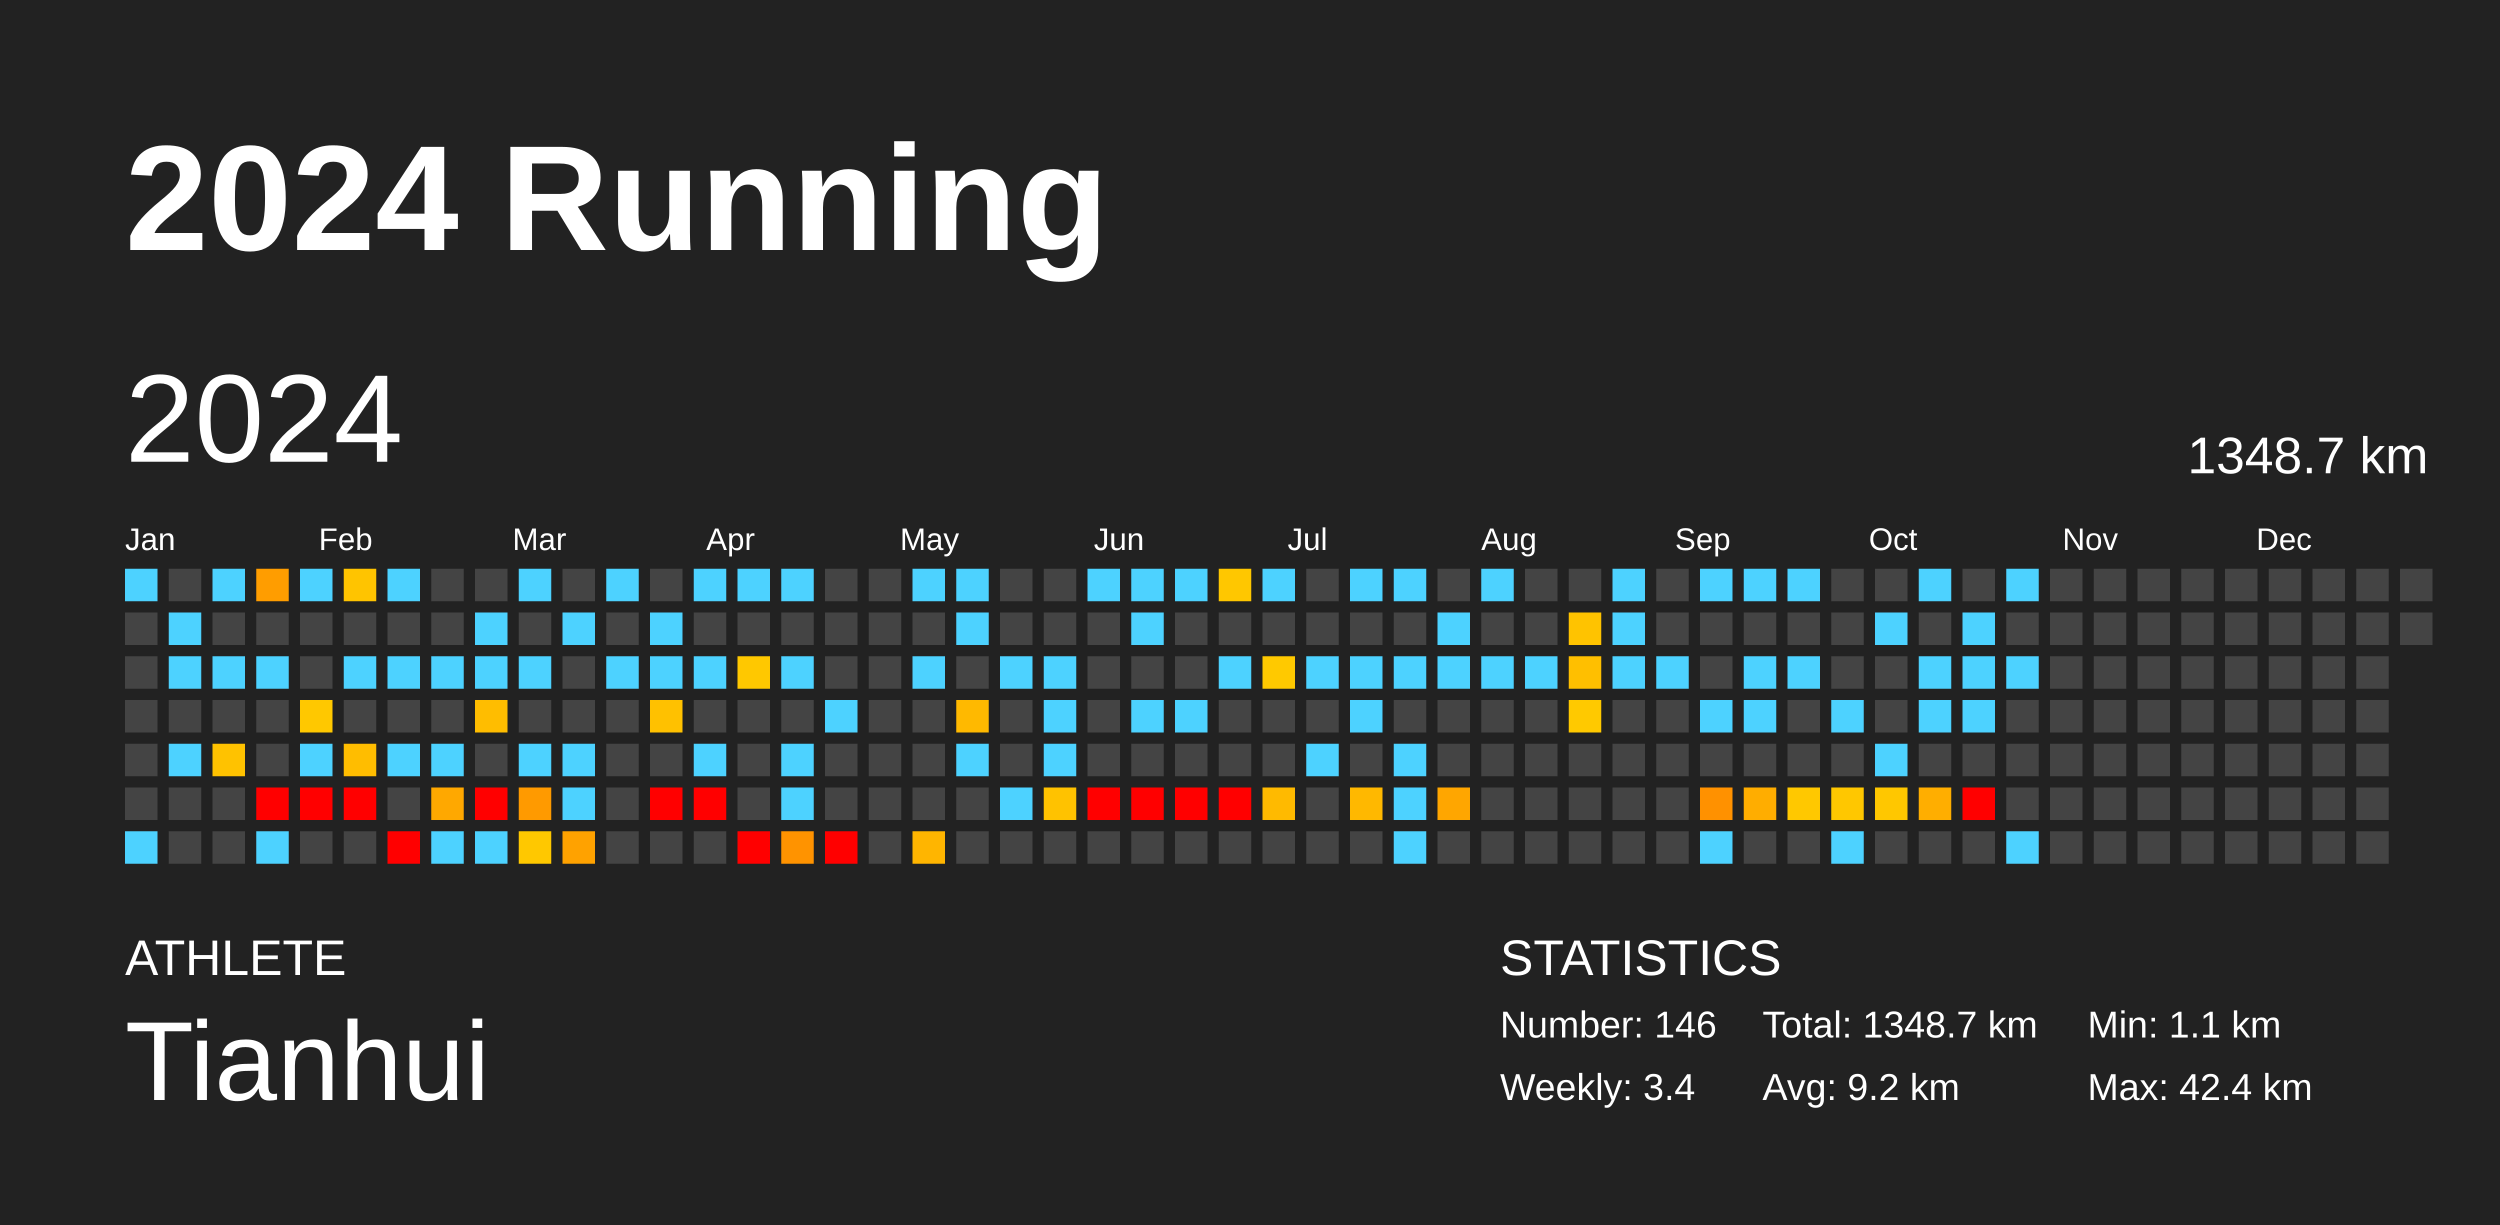
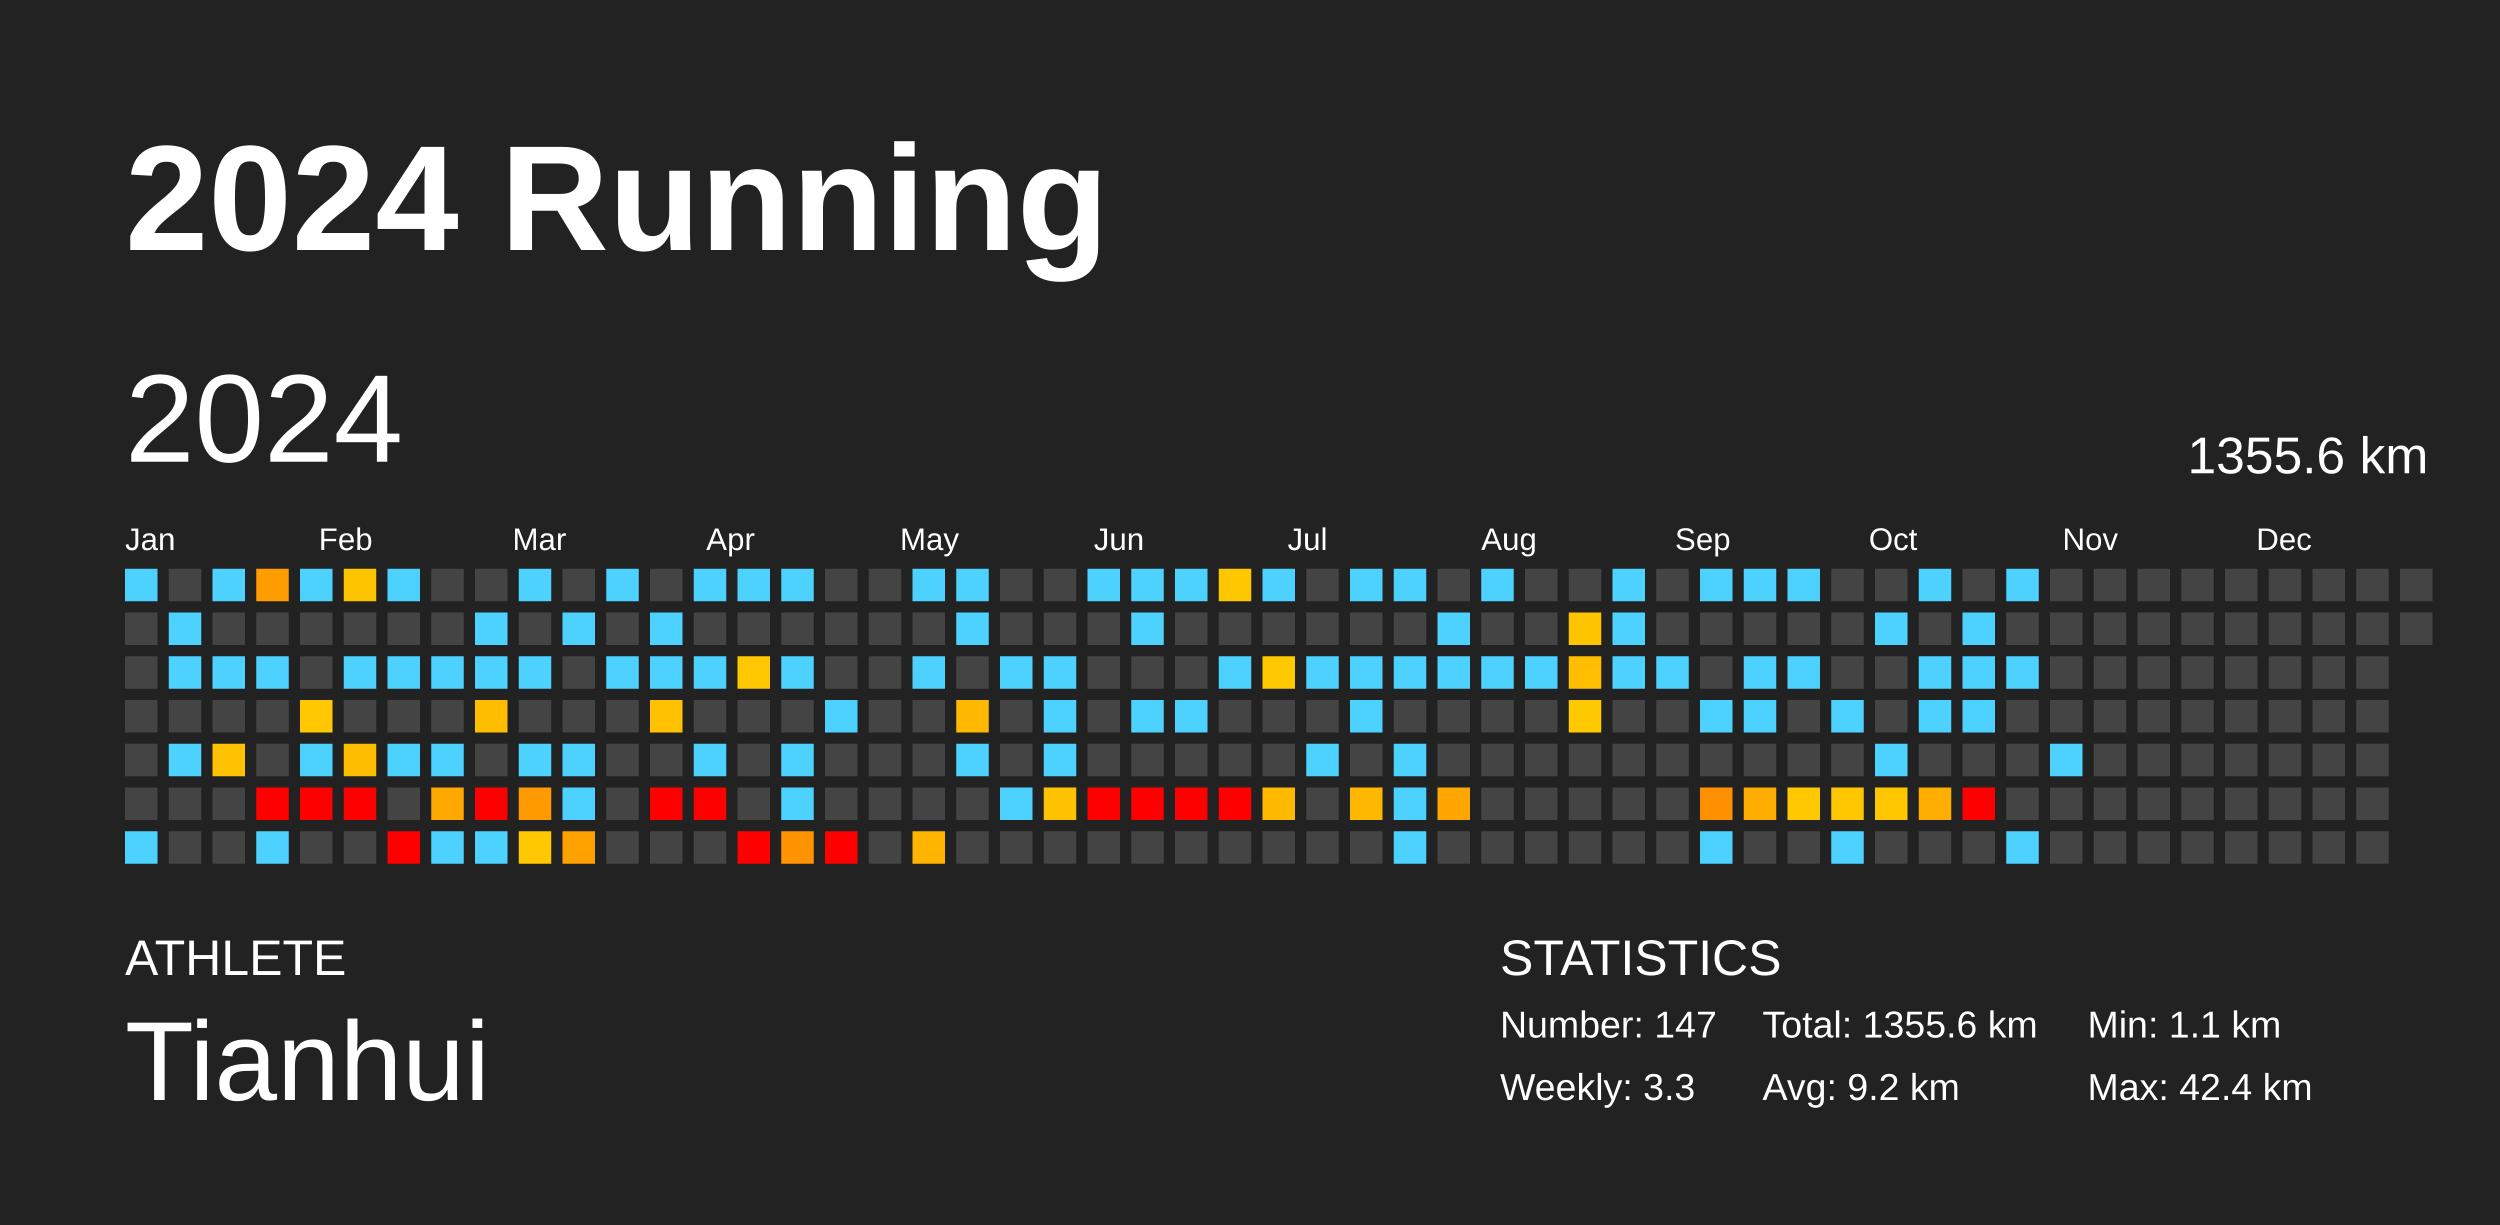
<svg xmlns="http://www.w3.org/2000/svg" baseProfile="full" height="98mm" version="1.1" viewBox="0,0,200,98" width="200mm">
  <defs />
  <rect fill="#222222" height="98" width="200" x="0" y="0" />
  <text fill="#FFFFFF" style="font-size:12px; font-family:Arial; font-weight:bold;" x="10" y="20">2024 Running</text>
  <text fill="#FFFFFF" style="font-size:4px; font-family:Arial" x="10" y="78">ATHLETE</text>
  <text fill="#FFFFFF" style="font-size:9px; font-family:Arial" x="10" y="88">Tianhui</text>
  <text fill="#FFFFFF" style="font-size:4px; font-family:Arial" x="120" y="78">STATISTICS</text>
-   <text fill="#FFFFFF" style="font-size:3px; font-family:Arial" x="120" y="83">Number: 146</text>
-   <text fill="#FFFFFF" style="font-size:3px; font-family:Arial" x="120" y="88">Weekly: 3.4</text>
-   <text fill="#FFFFFF" style="font-size:3px; font-family:Arial" x="141" y="83">Total: 1348.7 km</text>
+   <text fill="#FFFFFF" style="font-size:3px; font-family:Arial" x="120" y="83">Number: 147</text>
+   <text fill="#FFFFFF" style="font-size:3px; font-family:Arial" x="120" y="88">Weekly: 3.3</text>
+   <text fill="#FFFFFF" style="font-size:3px; font-family:Arial" x="141" y="83">Total: 1355.6 km</text>
  <text fill="#FFFFFF" style="font-size:3px; font-family:Arial" x="141" y="88">Avg: 9.2 km</text>
  <text fill="#FFFFFF" style="font-size:3px; font-family:Arial" x="167" y="83">Min: 1.1 km</text>
  <text fill="#FFFFFF" style="font-size:3px; font-family:Arial" x="167" y="88">Max: 42.4 km</text>
  <text dominant-baseline="hanging" fill="#FFFFFF" style="font-size:10.0px; font-family:Arial;" x="10" y="30">2024</text>
-   <text dominant-baseline="hanging" fill="#FFFFFF" style="font-size:4.125px; font-family:Arial;" x="175" y="35">1348.7 km</text>
+   <text dominant-baseline="hanging" fill="#FFFFFF" style="font-size:4.125px; font-family:Arial;" x="175" y="35">1355.6 km</text>
  <text fill="#FFFFFF" style="font-size:2.5px; font-family:Arial" x="10.0" y="44">Jan</text>
  <text fill="#FFFFFF" style="font-size:2.5px; font-family:Arial" x="25.5" y="44">Feb</text>
  <text fill="#FFFFFF" style="font-size:2.5px; font-family:Arial" x="41.0" y="44">Mar</text>
  <text fill="#FFFFFF" style="font-size:2.5px; font-family:Arial" x="56.5" y="44">Apr</text>
  <text fill="#FFFFFF" style="font-size:2.5px; font-family:Arial" x="72.0" y="44">May</text>
  <text fill="#FFFFFF" style="font-size:2.5px; font-family:Arial" x="87.5" y="44">Jun</text>
  <text fill="#FFFFFF" style="font-size:2.5px; font-family:Arial" x="103.0" y="44">Jul</text>
  <text fill="#FFFFFF" style="font-size:2.5px; font-family:Arial" x="118.5" y="44">Aug</text>
  <text fill="#FFFFFF" style="font-size:2.5px; font-family:Arial" x="134.0" y="44">Sep</text>
  <text fill="#FFFFFF" style="font-size:2.5px; font-family:Arial" x="149.5" y="44">Oct</text>
  <text fill="#FFFFFF" style="font-size:2.5px; font-family:Arial" x="165.0" y="44">Nov</text>
  <text fill="#FFFFFF" style="font-size:2.5px; font-family:Arial" x="180.5" y="44">Dec</text>
  <rect fill="#4dd2ff" height="2.6" width="2.6" x="10.0" y="45.5" />
  <rect fill="#444444" height="2.6" width="2.6" x="10.0" y="49.0" />
  <rect fill="#444444" height="2.6" width="2.6" x="10.0" y="52.5" />
  <rect fill="#444444" height="2.6" width="2.6" x="10.0" y="56.0" />
  <rect fill="#444444" height="2.6" width="2.6" x="10.0" y="59.5" />
  <rect fill="#444444" height="2.6" width="2.6" x="10.0" y="63.0" />
  <rect fill="#4dd2ff" height="2.6" width="2.6" x="10.0" y="66.5" />
  <rect fill="#444444" height="2.6" width="2.6" x="13.5" y="45.5" />
  <rect fill="#4dd2ff" height="2.6" width="2.6" x="13.5" y="49.0" />
  <rect fill="#4dd2ff" height="2.6" width="2.6" x="13.5" y="52.5" />
  <rect fill="#444444" height="2.6" width="2.6" x="13.5" y="56.0" />
  <rect fill="#4dd2ff" height="2.6" width="2.6" x="13.5" y="59.5" />
  <rect fill="#444444" height="2.6" width="2.6" x="13.5" y="63.0" />
  <rect fill="#444444" height="2.6" width="2.6" x="13.5" y="66.5" />
  <rect fill="#4dd2ff" height="2.6" width="2.6" x="17.0" y="45.5" />
  <rect fill="#444444" height="2.6" width="2.6" x="17.0" y="49.0" />
  <rect fill="#4dd2ff" height="2.6" width="2.6" x="17.0" y="52.5" />
  <rect fill="#444444" height="2.6" width="2.6" x="17.0" y="56.0" />
  <rect fill="#ffc200" height="2.6" width="2.6" x="17.0" y="59.5" />
  <rect fill="#444444" height="2.6" width="2.6" x="17.0" y="63.0" />
  <rect fill="#444444" height="2.6" width="2.6" x="17.0" y="66.5" />
  <rect fill="#ff9d00" height="2.6" width="2.6" x="20.5" y="45.5" />
  <rect fill="#444444" height="2.6" width="2.6" x="20.5" y="49.0" />
  <rect fill="#4dd2ff" height="2.6" width="2.6" x="20.5" y="52.5" />
  <rect fill="#444444" height="2.6" width="2.6" x="20.5" y="56.0" />
  <rect fill="#444444" height="2.6" width="2.6" x="20.5" y="59.5" />
  <rect fill="red" height="2.6" width="2.6" x="20.5" y="63.0" />
  <rect fill="#4dd2ff" height="2.6" width="2.6" x="20.5" y="66.5" />
  <rect fill="#4dd2ff" height="2.6" width="2.6" x="24.0" y="45.5" />
  <rect fill="#444444" height="2.6" width="2.6" x="24.0" y="49.0" />
  <rect fill="#444444" height="2.6" width="2.6" x="24.0" y="52.5" />
  <rect fill="#ffc800" height="2.6" width="2.6" x="24.0" y="56.0" />
  <rect fill="#4dd2ff" height="2.6" width="2.6" x="24.0" y="59.5" />
  <rect fill="red" height="2.6" width="2.6" x="24.0" y="63.0" />
  <rect fill="#444444" height="2.6" width="2.6" x="24.0" y="66.5" />
  <rect fill="#ffc400" height="2.6" width="2.6" x="27.5" y="45.5" />
  <rect fill="#444444" height="2.6" width="2.6" x="27.5" y="49.0" />
  <rect fill="#4dd2ff" height="2.6" width="2.6" x="27.5" y="52.5" />
  <rect fill="#444444" height="2.6" width="2.6" x="27.5" y="56.0" />
  <rect fill="#ffbd00" height="2.6" width="2.6" x="27.5" y="59.5" />
  <rect fill="red" height="2.6" width="2.6" x="27.5" y="63.0" />
  <rect fill="#444444" height="2.6" width="2.6" x="27.5" y="66.5" />
  <rect fill="#4dd2ff" height="2.6" width="2.6" x="31.0" y="45.5" />
  <rect fill="#444444" height="2.6" width="2.6" x="31.0" y="49.0" />
  <rect fill="#4dd2ff" height="2.6" width="2.6" x="31.0" y="52.5" />
  <rect fill="#444444" height="2.6" width="2.6" x="31.0" y="56.0" />
  <rect fill="#4dd2ff" height="2.6" width="2.6" x="31.0" y="59.5" />
  <rect fill="#444444" height="2.6" width="2.6" x="31.0" y="63.0" />
  <rect fill="red" height="2.6" width="2.6" x="31.0" y="66.5" />
  <rect fill="#444444" height="2.6" width="2.6" x="34.5" y="45.5" />
  <rect fill="#444444" height="2.6" width="2.6" x="34.5" y="49.0" />
  <rect fill="#4dd2ff" height="2.6" width="2.6" x="34.5" y="52.5" />
  <rect fill="#444444" height="2.6" width="2.6" x="34.5" y="56.0" />
  <rect fill="#4dd2ff" height="2.6" width="2.6" x="34.5" y="59.5" />
  <rect fill="#ffa800" height="2.6" width="2.6" x="34.5" y="63.0" />
  <rect fill="#4dd2ff" height="2.6" width="2.6" x="34.5" y="66.5" />
  <rect fill="#444444" height="2.6" width="2.6" x="38.0" y="45.5" />
  <rect fill="#4dd2ff" height="2.6" width="2.6" x="38.0" y="49.0" />
  <rect fill="#4dd2ff" height="2.6" width="2.6" x="38.0" y="52.5" />
  <rect fill="#ffbd00" height="2.6" width="2.6" x="38.0" y="56.0" />
  <rect fill="#444444" height="2.6" width="2.6" x="38.0" y="59.5" />
  <rect fill="red" height="2.6" width="2.6" x="38.0" y="63.0" />
  <rect fill="#4dd2ff" height="2.6" width="2.6" x="38.0" y="66.5" />
  <rect fill="#4dd2ff" height="2.6" width="2.6" x="41.5" y="45.5" />
  <rect fill="#444444" height="2.6" width="2.6" x="41.5" y="49.0" />
  <rect fill="#4dd2ff" height="2.6" width="2.6" x="41.5" y="52.5" />
  <rect fill="#444444" height="2.6" width="2.6" x="41.5" y="56.0" />
  <rect fill="#4dd2ff" height="2.6" width="2.6" x="41.5" y="59.5" />
  <rect fill="#ff9a00" height="2.6" width="2.6" x="41.5" y="63.0" />
  <rect fill="#ffc800" height="2.6" width="2.6" x="41.5" y="66.5" />
  <rect fill="#444444" height="2.6" width="2.6" x="45.0" y="45.5" />
  <rect fill="#4dd2ff" height="2.6" width="2.6" x="45.0" y="49.0" />
  <rect fill="#444444" height="2.6" width="2.6" x="45.0" y="52.5" />
  <rect fill="#444444" height="2.6" width="2.6" x="45.0" y="56.0" />
  <rect fill="#4dd2ff" height="2.6" width="2.6" x="45.0" y="59.5" />
  <rect fill="#4dd2ff" height="2.6" width="2.6" x="45.0" y="63.0" />
  <rect fill="#ffa200" height="2.6" width="2.6" x="45.0" y="66.5" />
  <rect fill="#4dd2ff" height="2.6" width="2.6" x="48.5" y="45.5" />
  <rect fill="#444444" height="2.6" width="2.6" x="48.5" y="49.0" />
  <rect fill="#4dd2ff" height="2.6" width="2.6" x="48.5" y="52.5" />
  <rect fill="#444444" height="2.6" width="2.6" x="48.5" y="56.0" />
  <rect fill="#444444" height="2.6" width="2.6" x="48.5" y="59.5" />
  <rect fill="#444444" height="2.6" width="2.6" x="48.5" y="63.0" />
  <rect fill="#444444" height="2.6" width="2.6" x="48.5" y="66.5" />
  <rect fill="#444444" height="2.6" width="2.6" x="52.0" y="45.5" />
  <rect fill="#4dd2ff" height="2.6" width="2.6" x="52.0" y="49.0" />
  <rect fill="#4dd2ff" height="2.6" width="2.6" x="52.0" y="52.5" />
  <rect fill="#ffc100" height="2.6" width="2.6" x="52.0" y="56.0" />
  <rect fill="#444444" height="2.6" width="2.6" x="52.0" y="59.5" />
  <rect fill="red" height="2.6" width="2.6" x="52.0" y="63.0" />
  <rect fill="#444444" height="2.6" width="2.6" x="52.0" y="66.5" />
  <rect fill="#4dd2ff" height="2.6" width="2.6" x="55.5" y="45.5" />
  <rect fill="#444444" height="2.6" width="2.6" x="55.5" y="49.0" />
  <rect fill="#4dd2ff" height="2.6" width="2.6" x="55.5" y="52.5" />
  <rect fill="#444444" height="2.6" width="2.6" x="55.5" y="56.0" />
  <rect fill="#4dd2ff" height="2.6" width="2.6" x="55.5" y="59.5" />
  <rect fill="red" height="2.6" width="2.6" x="55.5" y="63.0" />
  <rect fill="#444444" height="2.6" width="2.6" x="55.5" y="66.5" />
  <rect fill="#4dd2ff" height="2.6" width="2.6" x="59.0" y="45.5" />
  <rect fill="#444444" height="2.6" width="2.6" x="59.0" y="49.0" />
  <rect fill="#ffc800" height="2.6" width="2.6" x="59.0" y="52.5" />
  <rect fill="#444444" height="2.6" width="2.6" x="59.0" y="56.0" />
  <rect fill="#444444" height="2.6" width="2.6" x="59.0" y="59.5" />
  <rect fill="#444444" height="2.6" width="2.6" x="59.0" y="63.0" />
  <rect fill="red" height="2.6" width="2.6" x="59.0" y="66.5" />
  <rect fill="#4dd2ff" height="2.6" width="2.6" x="62.5" y="45.5" />
  <rect fill="#444444" height="2.6" width="2.6" x="62.5" y="49.0" />
  <rect fill="#4dd2ff" height="2.6" width="2.6" x="62.5" y="52.5" />
  <rect fill="#444444" height="2.6" width="2.6" x="62.5" y="56.0" />
  <rect fill="#4dd2ff" height="2.6" width="2.6" x="62.5" y="59.5" />
  <rect fill="#4dd2ff" height="2.6" width="2.6" x="62.5" y="63.0" />
  <rect fill="#ff9300" height="2.6" width="2.6" x="62.5" y="66.5" />
  <rect fill="#444444" height="2.6" width="2.6" x="66.0" y="45.5" />
  <rect fill="#444444" height="2.6" width="2.6" x="66.0" y="49.0" />
  <rect fill="#444444" height="2.6" width="2.6" x="66.0" y="52.5" />
  <rect fill="#4dd2ff" height="2.6" width="2.6" x="66.0" y="56.0" />
  <rect fill="#444444" height="2.6" width="2.6" x="66.0" y="59.5" />
  <rect fill="#444444" height="2.6" width="2.6" x="66.0" y="63.0" />
  <rect fill="red" height="2.6" width="2.6" x="66.0" y="66.5" />
  <rect fill="#444444" height="2.6" width="2.6" x="69.5" y="45.5" />
  <rect fill="#444444" height="2.6" width="2.6" x="69.5" y="49.0" />
  <rect fill="#444444" height="2.6" width="2.6" x="69.5" y="52.5" />
  <rect fill="#444444" height="2.6" width="2.6" x="69.5" y="56.0" />
  <rect fill="#444444" height="2.6" width="2.6" x="69.5" y="59.5" />
  <rect fill="#444444" height="2.6" width="2.6" x="69.5" y="63.0" />
  <rect fill="#444444" height="2.6" width="2.6" x="69.5" y="66.5" />
  <rect fill="#4dd2ff" height="2.6" width="2.6" x="73.0" y="45.5" />
  <rect fill="#444444" height="2.6" width="2.6" x="73.0" y="49.0" />
  <rect fill="#4dd2ff" height="2.6" width="2.6" x="73.0" y="52.5" />
  <rect fill="#444444" height="2.6" width="2.6" x="73.0" y="56.0" />
  <rect fill="#444444" height="2.6" width="2.6" x="73.0" y="59.5" />
  <rect fill="#444444" height="2.6" width="2.6" x="73.0" y="63.0" />
  <rect fill="#ffb500" height="2.6" width="2.6" x="73.0" y="66.5" />
  <rect fill="#4dd2ff" height="2.6" width="2.6" x="76.5" y="45.5" />
  <rect fill="#4dd2ff" height="2.6" width="2.6" x="76.5" y="49.0" />
  <rect fill="#444444" height="2.6" width="2.6" x="76.5" y="52.5" />
  <rect fill="#ffb900" height="2.6" width="2.6" x="76.5" y="56.0" />
  <rect fill="#4dd2ff" height="2.6" width="2.6" x="76.5" y="59.5" />
  <rect fill="#444444" height="2.6" width="2.6" x="76.5" y="63.0" />
  <rect fill="#444444" height="2.6" width="2.6" x="76.5" y="66.5" />
  <rect fill="#444444" height="2.6" width="2.6" x="80.0" y="45.5" />
  <rect fill="#444444" height="2.6" width="2.6" x="80.0" y="49.0" />
  <rect fill="#4dd2ff" height="2.6" width="2.6" x="80.0" y="52.5" />
  <rect fill="#444444" height="2.6" width="2.6" x="80.0" y="56.0" />
  <rect fill="#444444" height="2.6" width="2.6" x="80.0" y="59.5" />
  <rect fill="#4dd2ff" height="2.6" width="2.6" x="80.0" y="63.0" />
  <rect fill="#444444" height="2.6" width="2.6" x="80.0" y="66.5" />
  <rect fill="#444444" height="2.6" width="2.6" x="83.5" y="45.5" />
  <rect fill="#444444" height="2.6" width="2.6" x="83.5" y="49.0" />
  <rect fill="#4dd2ff" height="2.6" width="2.6" x="83.5" y="52.5" />
  <rect fill="#4dd2ff" height="2.6" width="2.6" x="83.5" y="56.0" />
  <rect fill="#4dd2ff" height="2.6" width="2.6" x="83.5" y="59.5" />
  <rect fill="#ffc200" height="2.6" width="2.6" x="83.5" y="63.0" />
  <rect fill="#444444" height="2.6" width="2.6" x="83.5" y="66.5" />
  <rect fill="#4dd2ff" height="2.6" width="2.6" x="87.0" y="45.5" />
  <rect fill="#444444" height="2.6" width="2.6" x="87.0" y="49.0" />
  <rect fill="#444444" height="2.6" width="2.6" x="87.0" y="52.5" />
  <rect fill="#444444" height="2.6" width="2.6" x="87.0" y="56.0" />
  <rect fill="#444444" height="2.6" width="2.6" x="87.0" y="59.5" />
  <rect fill="red" height="2.6" width="2.6" x="87.0" y="63.0" />
  <rect fill="#444444" height="2.6" width="2.6" x="87.0" y="66.5" />
  <rect fill="#4dd2ff" height="2.6" width="2.6" x="90.5" y="45.5" />
  <rect fill="#4dd2ff" height="2.6" width="2.6" x="90.5" y="49.0" />
  <rect fill="#444444" height="2.6" width="2.6" x="90.5" y="52.5" />
  <rect fill="#4dd2ff" height="2.6" width="2.6" x="90.5" y="56.0" />
  <rect fill="#444444" height="2.6" width="2.6" x="90.5" y="59.5" />
  <rect fill="red" height="2.6" width="2.6" x="90.5" y="63.0" />
  <rect fill="#444444" height="2.6" width="2.6" x="90.5" y="66.5" />
  <rect fill="#4dd2ff" height="2.6" width="2.6" x="94.0" y="45.5" />
  <rect fill="#444444" height="2.6" width="2.6" x="94.0" y="49.0" />
  <rect fill="#444444" height="2.6" width="2.6" x="94.0" y="52.5" />
  <rect fill="#4dd2ff" height="2.6" width="2.6" x="94.0" y="56.0" />
  <rect fill="#444444" height="2.6" width="2.6" x="94.0" y="59.5" />
  <rect fill="red" height="2.6" width="2.6" x="94.0" y="63.0" />
  <rect fill="#444444" height="2.6" width="2.6" x="94.0" y="66.5" />
  <rect fill="#ffc700" height="2.6" width="2.6" x="97.5" y="45.5" />
  <rect fill="#444444" height="2.6" width="2.6" x="97.5" y="49.0" />
  <rect fill="#4dd2ff" height="2.6" width="2.6" x="97.5" y="52.5" />
  <rect fill="#444444" height="2.6" width="2.6" x="97.5" y="56.0" />
  <rect fill="#444444" height="2.6" width="2.6" x="97.5" y="59.5" />
  <rect fill="red" height="2.6" width="2.6" x="97.5" y="63.0" />
  <rect fill="#444444" height="2.6" width="2.6" x="97.5" y="66.5" />
  <rect fill="#4dd2ff" height="2.6" width="2.6" x="101.0" y="45.5" />
  <rect fill="#444444" height="2.6" width="2.6" x="101.0" y="49.0" />
  <rect fill="#ffc900" height="2.6" width="2.6" x="101.0" y="52.5" />
  <rect fill="#444444" height="2.6" width="2.6" x="101.0" y="56.0" />
  <rect fill="#444444" height="2.6" width="2.6" x="101.0" y="59.5" />
  <rect fill="#ffba00" height="2.6" width="2.6" x="101.0" y="63.0" />
  <rect fill="#444444" height="2.6" width="2.6" x="101.0" y="66.5" />
  <rect fill="#444444" height="2.6" width="2.6" x="104.5" y="45.5" />
  <rect fill="#444444" height="2.6" width="2.6" x="104.5" y="49.0" />
  <rect fill="#4dd2ff" height="2.6" width="2.6" x="104.5" y="52.5" />
  <rect fill="#444444" height="2.6" width="2.6" x="104.5" y="56.0" />
  <rect fill="#4dd2ff" height="2.6" width="2.6" x="104.5" y="59.5" />
  <rect fill="#444444" height="2.6" width="2.6" x="104.5" y="63.0" />
  <rect fill="#444444" height="2.6" width="2.6" x="104.5" y="66.5" />
  <rect fill="#4dd2ff" height="2.6" width="2.6" x="108.0" y="45.5" />
  <rect fill="#444444" height="2.6" width="2.6" x="108.0" y="49.0" />
  <rect fill="#4dd2ff" height="2.6" width="2.6" x="108.0" y="52.5" />
  <rect fill="#4dd2ff" height="2.6" width="2.6" x="108.0" y="56.0" />
  <rect fill="#444444" height="2.6" width="2.6" x="108.0" y="59.5" />
  <rect fill="#ffb800" height="2.6" width="2.6" x="108.0" y="63.0" />
  <rect fill="#444444" height="2.6" width="2.6" x="108.0" y="66.5" />
  <rect fill="#4dd2ff" height="2.6" width="2.6" x="111.5" y="45.5" />
  <rect fill="#444444" height="2.6" width="2.6" x="111.5" y="49.0" />
  <rect fill="#4dd2ff" height="2.6" width="2.6" x="111.5" y="52.5" />
  <rect fill="#444444" height="2.6" width="2.6" x="111.5" y="56.0" />
  <rect fill="#4dd2ff" height="2.6" width="2.6" x="111.5" y="59.5" />
  <rect fill="#4dd2ff" height="2.6" width="2.6" x="111.5" y="63.0" />
  <rect fill="#4dd2ff" height="2.6" width="2.6" x="111.5" y="66.5" />
  <rect fill="#444444" height="2.6" width="2.6" x="115.0" y="45.5" />
  <rect fill="#4dd2ff" height="2.6" width="2.6" x="115.0" y="49.0" />
  <rect fill="#4dd2ff" height="2.6" width="2.6" x="115.0" y="52.5" />
  <rect fill="#444444" height="2.6" width="2.6" x="115.0" y="56.0" />
  <rect fill="#444444" height="2.6" width="2.6" x="115.0" y="59.5" />
  <rect fill="#ffa600" height="2.6" width="2.6" x="115.0" y="63.0" />
  <rect fill="#444444" height="2.6" width="2.6" x="115.0" y="66.5" />
  <rect fill="#4dd2ff" height="2.6" width="2.6" x="118.5" y="45.5" />
  <rect fill="#444444" height="2.6" width="2.6" x="118.5" y="49.0" />
  <rect fill="#4dd2ff" height="2.6" width="2.6" x="118.5" y="52.5" />
  <rect fill="#444444" height="2.6" width="2.6" x="118.5" y="56.0" />
  <rect fill="#444444" height="2.6" width="2.6" x="118.5" y="59.5" />
  <rect fill="#444444" height="2.6" width="2.6" x="118.5" y="63.0" />
  <rect fill="#444444" height="2.6" width="2.6" x="118.5" y="66.5" />
  <rect fill="#444444" height="2.6" width="2.6" x="122.0" y="45.5" />
  <rect fill="#444444" height="2.6" width="2.6" x="122.0" y="49.0" />
  <rect fill="#4dd2ff" height="2.6" width="2.6" x="122.0" y="52.5" />
  <rect fill="#444444" height="2.6" width="2.6" x="122.0" y="56.0" />
  <rect fill="#444444" height="2.6" width="2.6" x="122.0" y="59.5" />
  <rect fill="#444444" height="2.6" width="2.6" x="122.0" y="63.0" />
  <rect fill="#444444" height="2.6" width="2.6" x="122.0" y="66.5" />
  <rect fill="#444444" height="2.6" width="2.6" x="125.5" y="45.5" />
  <rect fill="#ffc300" height="2.6" width="2.6" x="125.5" y="49.0" />
  <rect fill="#ffbf00" height="2.6" width="2.6" x="125.5" y="52.5" />
  <rect fill="#ffc900" height="2.6" width="2.6" x="125.5" y="56.0" />
  <rect fill="#444444" height="2.6" width="2.6" x="125.5" y="59.5" />
  <rect fill="#444444" height="2.6" width="2.6" x="125.5" y="63.0" />
  <rect fill="#444444" height="2.6" width="2.6" x="125.5" y="66.5" />
  <rect fill="#4dd2ff" height="2.6" width="2.6" x="129.0" y="45.5" />
  <rect fill="#4dd2ff" height="2.6" width="2.6" x="129.0" y="49.0" />
  <rect fill="#4dd2ff" height="2.6" width="2.6" x="129.0" y="52.5" />
  <rect fill="#444444" height="2.6" width="2.6" x="129.0" y="56.0" />
  <rect fill="#444444" height="2.6" width="2.6" x="129.0" y="59.5" />
  <rect fill="#444444" height="2.6" width="2.6" x="129.0" y="63.0" />
  <rect fill="#444444" height="2.6" width="2.6" x="129.0" y="66.5" />
  <rect fill="#444444" height="2.6" width="2.6" x="132.5" y="45.5" />
  <rect fill="#444444" height="2.6" width="2.6" x="132.5" y="49.0" />
  <rect fill="#4dd2ff" height="2.6" width="2.6" x="132.5" y="52.5" />
  <rect fill="#444444" height="2.6" width="2.6" x="132.5" y="56.0" />
  <rect fill="#444444" height="2.6" width="2.6" x="132.5" y="59.5" />
  <rect fill="#444444" height="2.6" width="2.6" x="132.5" y="63.0" />
  <rect fill="#444444" height="2.6" width="2.6" x="132.5" y="66.5" />
  <rect fill="#4dd2ff" height="2.6" width="2.6" x="136.0" y="45.5" />
  <rect fill="#444444" height="2.6" width="2.6" x="136.0" y="49.0" />
  <rect fill="#444444" height="2.6" width="2.6" x="136.0" y="52.5" />
  <rect fill="#4dd2ff" height="2.6" width="2.6" x="136.0" y="56.0" />
  <rect fill="#444444" height="2.6" width="2.6" x="136.0" y="59.5" />
  <rect fill="#ff9100" height="2.6" width="2.6" x="136.0" y="63.0" />
  <rect fill="#4dd2ff" height="2.6" width="2.6" x="136.0" y="66.5" />
  <rect fill="#4dd2ff" height="2.6" width="2.6" x="139.5" y="45.5" />
  <rect fill="#444444" height="2.6" width="2.6" x="139.5" y="49.0" />
  <rect fill="#4dd2ff" height="2.6" width="2.6" x="139.5" y="52.5" />
  <rect fill="#4dd2ff" height="2.6" width="2.6" x="139.5" y="56.0" />
  <rect fill="#444444" height="2.6" width="2.6" x="139.5" y="59.5" />
  <rect fill="#ffad00" height="2.6" width="2.6" x="139.5" y="63.0" />
  <rect fill="#444444" height="2.6" width="2.6" x="139.5" y="66.5" />
  <rect fill="#4dd2ff" height="2.6" width="2.6" x="143.0" y="45.5" />
  <rect fill="#444444" height="2.6" width="2.6" x="143.0" y="49.0" />
  <rect fill="#4dd2ff" height="2.6" width="2.6" x="143.0" y="52.5" />
  <rect fill="#444444" height="2.6" width="2.6" x="143.0" y="56.0" />
  <rect fill="#444444" height="2.6" width="2.6" x="143.0" y="59.5" />
  <rect fill="#ffc800" height="2.6" width="2.6" x="143.0" y="63.0" />
  <rect fill="#444444" height="2.6" width="2.6" x="143.0" y="66.5" />
  <rect fill="#444444" height="2.6" width="2.6" x="146.5" y="45.5" />
  <rect fill="#444444" height="2.6" width="2.6" x="146.5" y="49.0" />
  <rect fill="#444444" height="2.6" width="2.6" x="146.5" y="52.5" />
  <rect fill="#4dd2ff" height="2.6" width="2.6" x="146.5" y="56.0" />
  <rect fill="#444444" height="2.6" width="2.6" x="146.5" y="59.5" />
  <rect fill="#ffc700" height="2.6" width="2.6" x="146.5" y="63.0" />
  <rect fill="#4dd2ff" height="2.6" width="2.6" x="146.5" y="66.5" />
  <rect fill="#444444" height="2.6" width="2.6" x="150.0" y="45.5" />
  <rect fill="#4dd2ff" height="2.6" width="2.6" x="150.0" y="49.0" />
  <rect fill="#444444" height="2.6" width="2.6" x="150.0" y="52.5" />
  <rect fill="#444444" height="2.6" width="2.6" x="150.0" y="56.0" />
  <rect fill="#4dd2ff" height="2.6" width="2.6" x="150.0" y="59.5" />
  <rect fill="#ffc700" height="2.6" width="2.6" x="150.0" y="63.0" />
  <rect fill="#444444" height="2.6" width="2.6" x="150.0" y="66.5" />
  <rect fill="#4dd2ff" height="2.6" width="2.6" x="153.5" y="45.5" />
  <rect fill="#444444" height="2.6" width="2.6" x="153.5" y="49.0" />
  <rect fill="#4dd2ff" height="2.6" width="2.6" x="153.5" y="52.5" />
  <rect fill="#4dd2ff" height="2.6" width="2.6" x="153.5" y="56.0" />
  <rect fill="#444444" height="2.6" width="2.6" x="153.5" y="59.5" />
  <rect fill="#ffae00" height="2.6" width="2.6" x="153.5" y="63.0" />
  <rect fill="#444444" height="2.6" width="2.6" x="153.5" y="66.5" />
  <rect fill="#444444" height="2.6" width="2.6" x="157.0" y="45.5" />
  <rect fill="#4dd2ff" height="2.6" width="2.6" x="157.0" y="49.0" />
  <rect fill="#4dd2ff" height="2.6" width="2.6" x="157.0" y="52.5" />
  <rect fill="#4dd2ff" height="2.6" width="2.6" x="157.0" y="56.0" />
  <rect fill="#444444" height="2.6" width="2.6" x="157.0" y="59.5" />
  <rect fill="red" height="2.6" width="2.6" x="157.0" y="63.0" />
  <rect fill="#444444" height="2.6" width="2.6" x="157.0" y="66.5" />
  <rect fill="#4dd2ff" height="2.6" width="2.6" x="160.5" y="45.5" />
  <rect fill="#444444" height="2.6" width="2.6" x="160.5" y="49.0" />
  <rect fill="#4dd2ff" height="2.6" width="2.6" x="160.5" y="52.5" />
  <rect fill="#444444" height="2.6" width="2.6" x="160.5" y="56.0" />
  <rect fill="#444444" height="2.6" width="2.6" x="160.5" y="59.5" />
  <rect fill="#444444" height="2.6" width="2.6" x="160.5" y="63.0" />
  <rect fill="#4dd2ff" height="2.6" width="2.6" x="160.5" y="66.5" />
  <rect fill="#444444" height="2.6" width="2.6" x="164.0" y="45.5" />
  <rect fill="#444444" height="2.6" width="2.6" x="164.0" y="49.0" />
  <rect fill="#444444" height="2.6" width="2.6" x="164.0" y="52.5" />
  <rect fill="#444444" height="2.6" width="2.6" x="164.0" y="56.0" />
-   <rect fill="#444444" height="2.6" width="2.6" x="164.0" y="59.5" />
+   <rect fill="#4dd2ff" height="2.6" width="2.6" x="164.0" y="59.5" />
  <rect fill="#444444" height="2.6" width="2.6" x="164.0" y="63.0" />
  <rect fill="#444444" height="2.6" width="2.6" x="164.0" y="66.5" />
  <rect fill="#444444" height="2.6" width="2.6" x="167.5" y="45.5" />
  <rect fill="#444444" height="2.6" width="2.6" x="167.5" y="49.0" />
  <rect fill="#444444" height="2.6" width="2.6" x="167.5" y="52.5" />
  <rect fill="#444444" height="2.6" width="2.6" x="167.5" y="56.0" />
  <rect fill="#444444" height="2.6" width="2.6" x="167.5" y="59.5" />
  <rect fill="#444444" height="2.6" width="2.6" x="167.5" y="63.0" />
  <rect fill="#444444" height="2.6" width="2.6" x="167.5" y="66.5" />
  <rect fill="#444444" height="2.6" width="2.6" x="171.0" y="45.5" />
  <rect fill="#444444" height="2.6" width="2.6" x="171.0" y="49.0" />
  <rect fill="#444444" height="2.6" width="2.6" x="171.0" y="52.5" />
  <rect fill="#444444" height="2.6" width="2.6" x="171.0" y="56.0" />
  <rect fill="#444444" height="2.6" width="2.6" x="171.0" y="59.5" />
  <rect fill="#444444" height="2.6" width="2.6" x="171.0" y="63.0" />
  <rect fill="#444444" height="2.6" width="2.6" x="171.0" y="66.5" />
  <rect fill="#444444" height="2.6" width="2.6" x="174.5" y="45.5" />
  <rect fill="#444444" height="2.6" width="2.6" x="174.5" y="49.0" />
  <rect fill="#444444" height="2.6" width="2.6" x="174.5" y="52.5" />
  <rect fill="#444444" height="2.6" width="2.6" x="174.5" y="56.0" />
  <rect fill="#444444" height="2.6" width="2.6" x="174.5" y="59.5" />
  <rect fill="#444444" height="2.6" width="2.6" x="174.5" y="63.0" />
  <rect fill="#444444" height="2.6" width="2.6" x="174.5" y="66.5" />
  <rect fill="#444444" height="2.6" width="2.6" x="178.0" y="45.5" />
  <rect fill="#444444" height="2.6" width="2.6" x="178.0" y="49.0" />
  <rect fill="#444444" height="2.6" width="2.6" x="178.0" y="52.5" />
  <rect fill="#444444" height="2.6" width="2.6" x="178.0" y="56.0" />
  <rect fill="#444444" height="2.6" width="2.6" x="178.0" y="59.5" />
  <rect fill="#444444" height="2.6" width="2.6" x="178.0" y="63.0" />
  <rect fill="#444444" height="2.6" width="2.6" x="178.0" y="66.5" />
  <rect fill="#444444" height="2.6" width="2.6" x="181.5" y="45.5" />
  <rect fill="#444444" height="2.6" width="2.6" x="181.5" y="49.0" />
  <rect fill="#444444" height="2.6" width="2.6" x="181.5" y="52.5" />
  <rect fill="#444444" height="2.6" width="2.6" x="181.5" y="56.0" />
  <rect fill="#444444" height="2.6" width="2.6" x="181.5" y="59.5" />
  <rect fill="#444444" height="2.6" width="2.6" x="181.5" y="63.0" />
  <rect fill="#444444" height="2.6" width="2.6" x="181.5" y="66.5" />
  <rect fill="#444444" height="2.6" width="2.6" x="185.0" y="45.5" />
  <rect fill="#444444" height="2.6" width="2.6" x="185.0" y="49.0" />
  <rect fill="#444444" height="2.6" width="2.6" x="185.0" y="52.5" />
  <rect fill="#444444" height="2.6" width="2.6" x="185.0" y="56.0" />
  <rect fill="#444444" height="2.6" width="2.6" x="185.0" y="59.5" />
  <rect fill="#444444" height="2.6" width="2.6" x="185.0" y="63.0" />
  <rect fill="#444444" height="2.6" width="2.6" x="185.0" y="66.5" />
  <rect fill="#444444" height="2.6" width="2.6" x="188.5" y="45.5" />
  <rect fill="#444444" height="2.6" width="2.6" x="188.5" y="49.0" />
  <rect fill="#444444" height="2.6" width="2.6" x="188.5" y="52.5" />
  <rect fill="#444444" height="2.6" width="2.6" x="188.5" y="56.0" />
  <rect fill="#444444" height="2.6" width="2.6" x="188.5" y="59.5" />
  <rect fill="#444444" height="2.6" width="2.6" x="188.5" y="63.0" />
  <rect fill="#444444" height="2.6" width="2.6" x="188.5" y="66.5" />
  <rect fill="#444444" height="2.6" width="2.6" x="192.0" y="45.5" />
  <rect fill="#444444" height="2.6" width="2.6" x="192.0" y="49.0" />
</svg>
